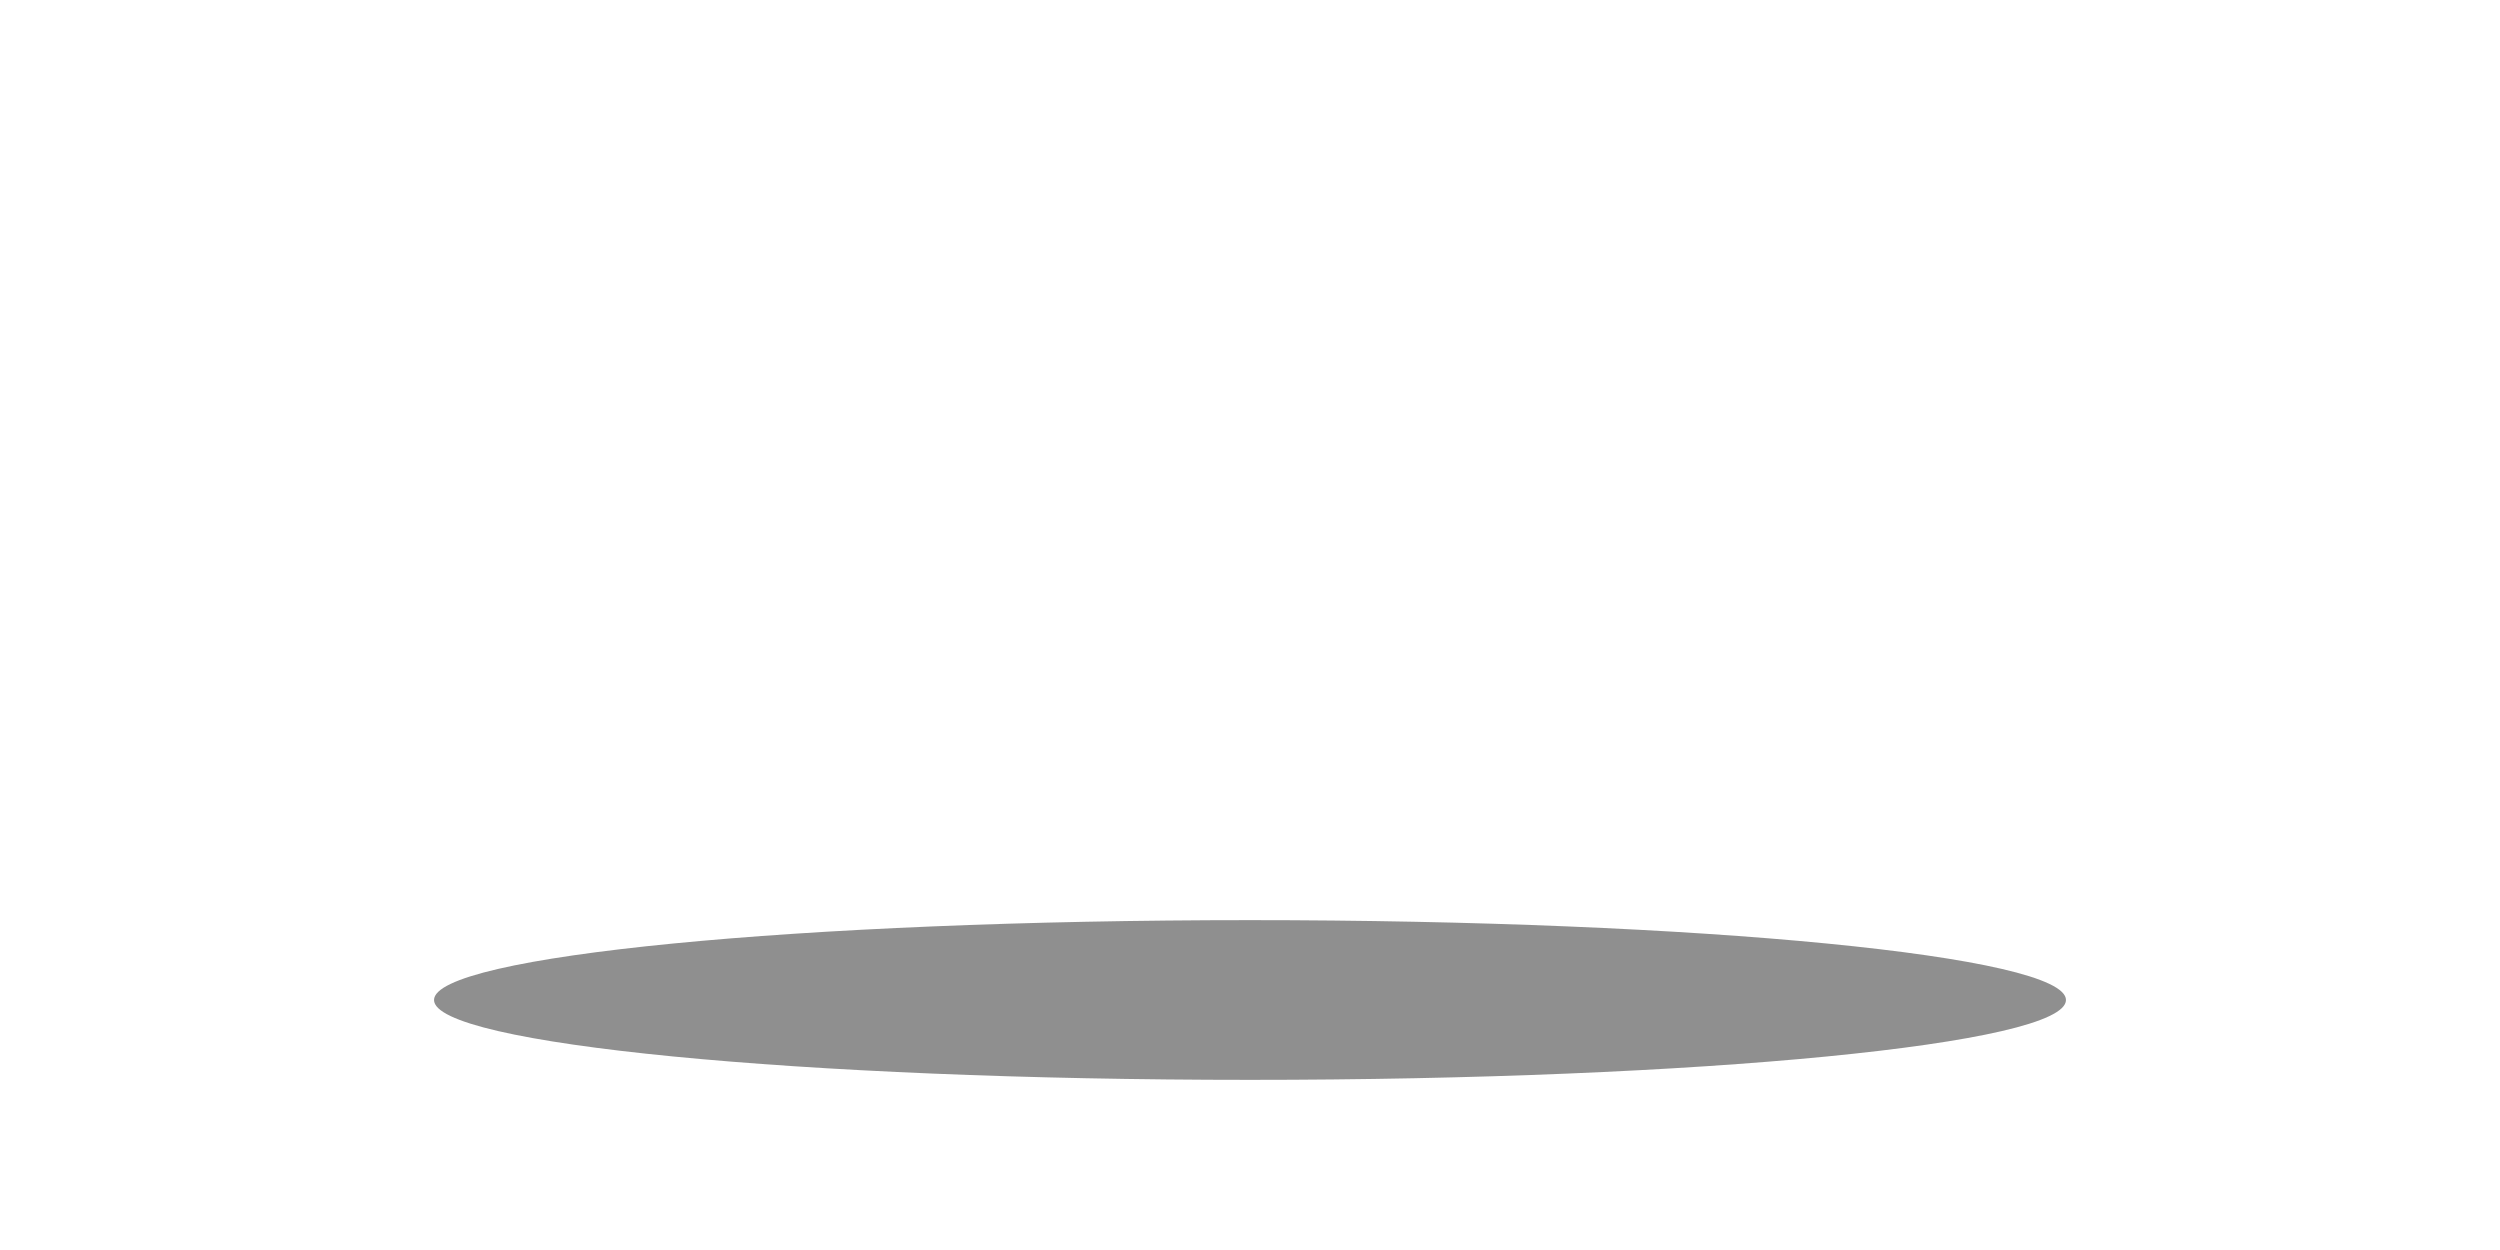
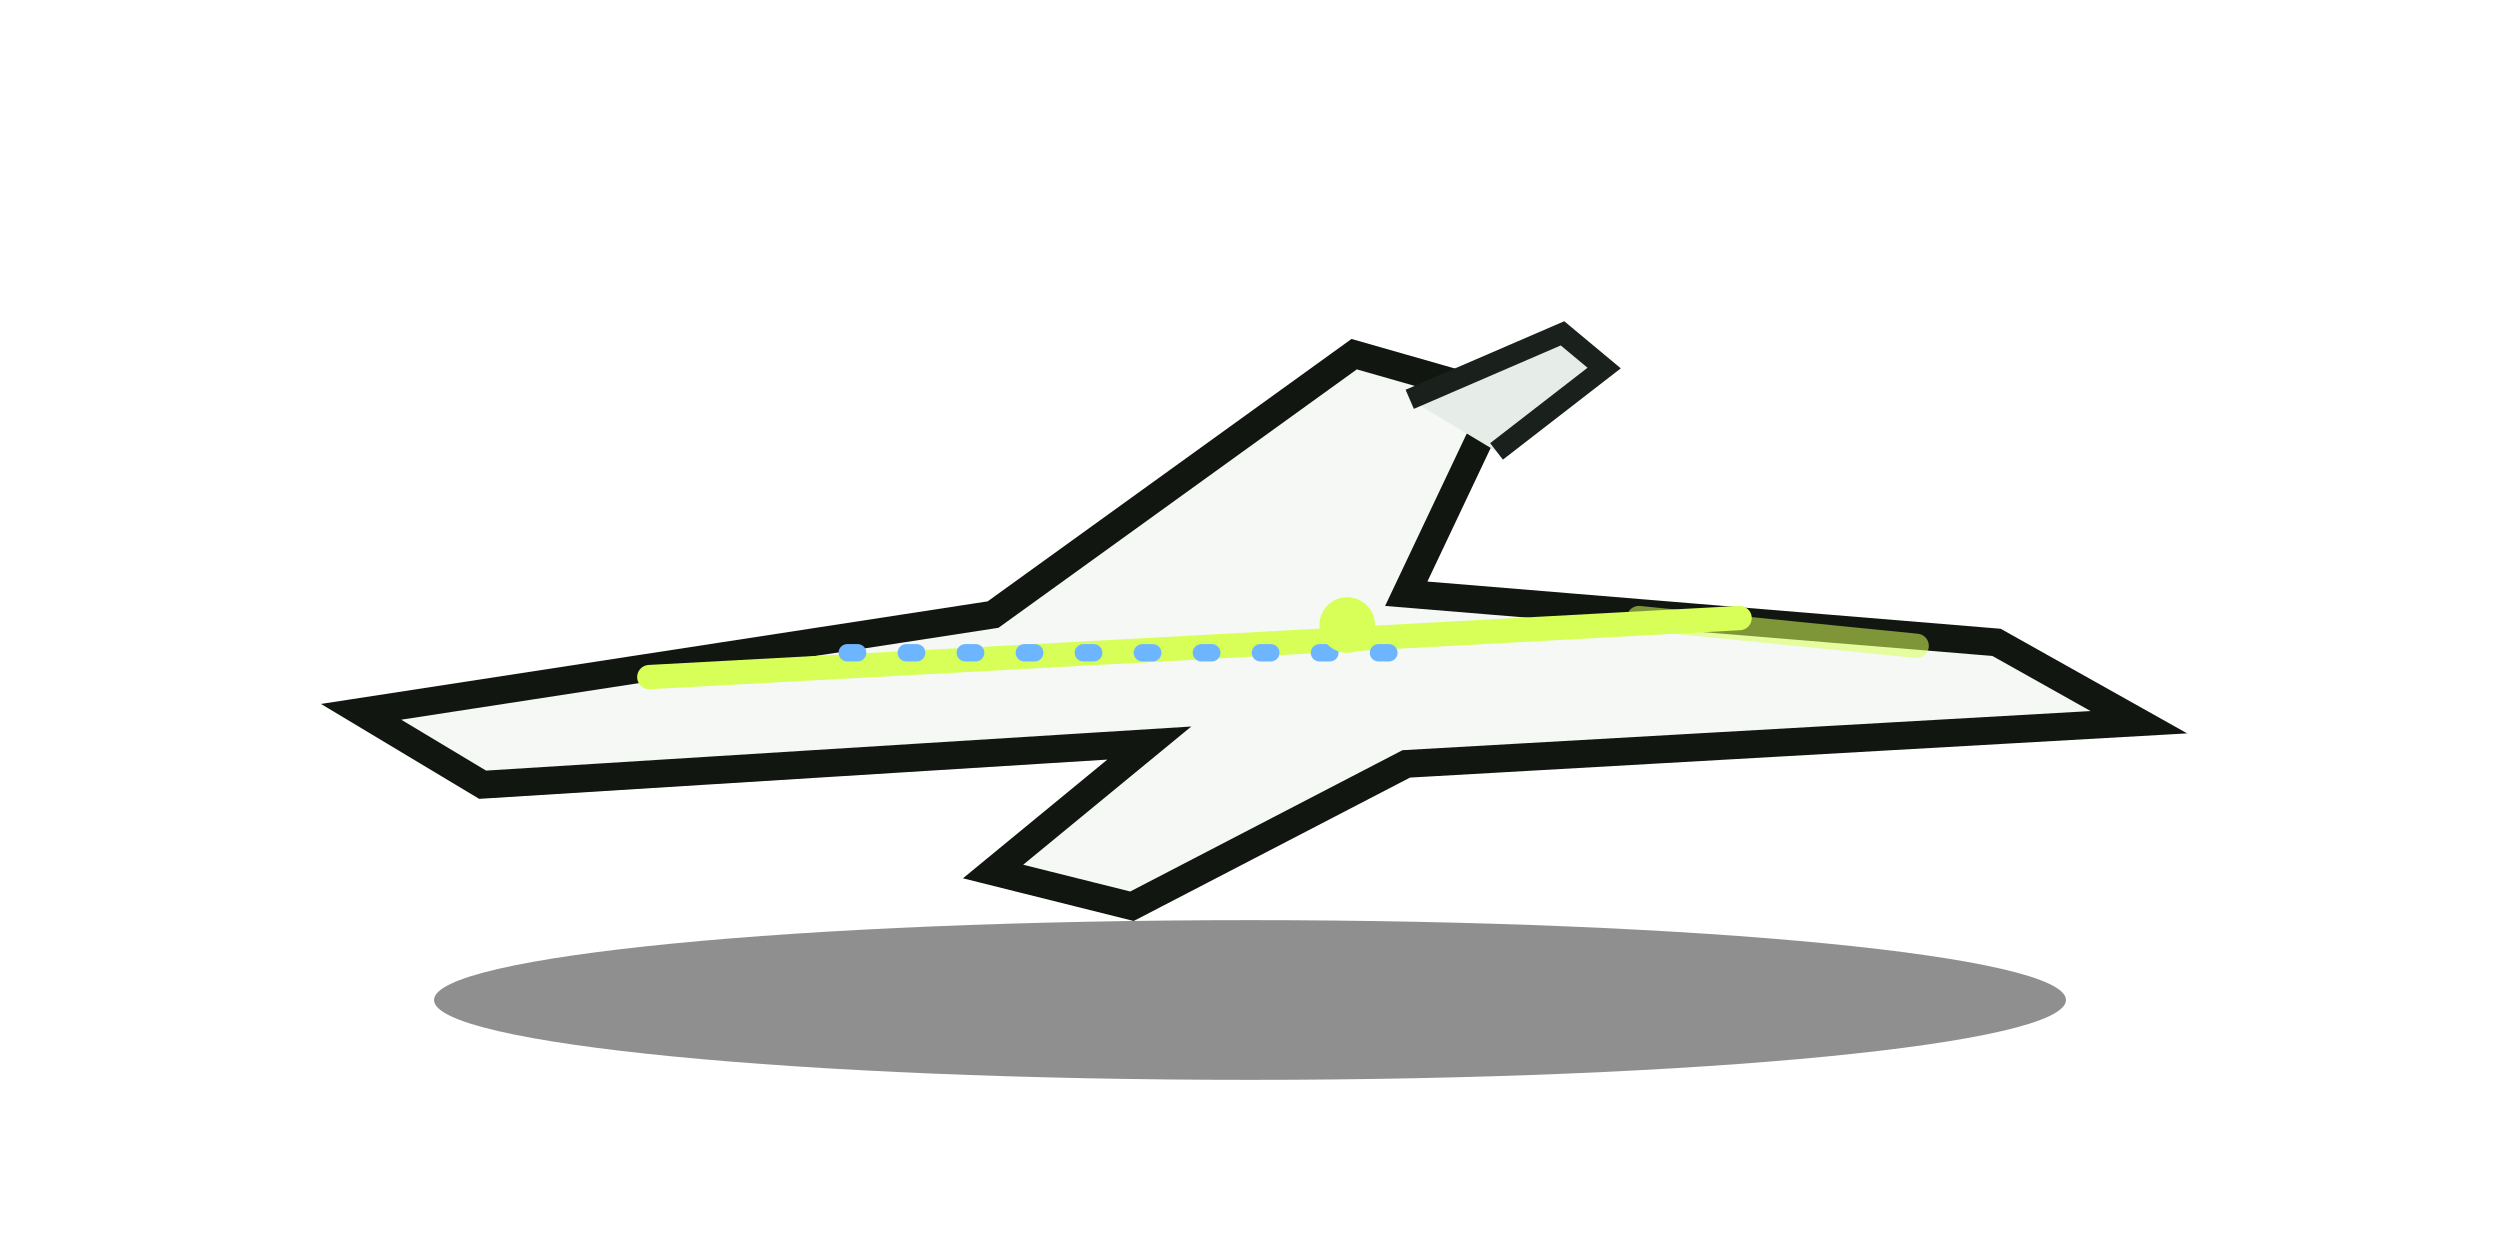
<svg xmlns="http://www.w3.org/2000/svg" width="720" height="360" viewBox="0 0 720 360" fill="none">
  <defs>
    <linearGradient id="a" x1="160" y1="100" x2="540" y2="250">
      <stop stop-color="#F6F8F6" />
      <stop offset=".42" stop-color="#AAB5AE" />
      <stop offset="1" stop-color="#202722" />
    </linearGradient>
    <filter id="s" x="70" y="45" width="590" height="290">
      <feGaussianBlur in="SourceAlpha" stdDeviation="12" />
      <feOffset dy="15" />
      <feColorMatrix values="0 0 0 0 0 0 0 0 0 0 0 0 0 0 0 0 0 0 .58 0" />
      <feBlend in2="SourceGraphic" />
    </filter>
  </defs>
  <ellipse cx="360" cy="288" rx="235" ry="23" fill="#000" fill-opacity=".44" />
-   <g filter="url(#s)">
+   <g>
    <path d="M104 205L286 177L390 102L432 114L405 171L575 185L616 208L405 220L326 261L286 251L331 214L139 226L104 205Z" fill="url(#a)" stroke="#111611" stroke-width="8" />
    <path d="M187 195L501 178" stroke="#D7FF57" stroke-width="7" stroke-linecap="round" />
    <path d="M472 178L552 186" stroke="#D7FF57" stroke-opacity=".55" stroke-width="7" stroke-linecap="round" />
    <path d="M244 188H410" stroke="#6DB6FF" stroke-width="5" stroke-linecap="round" stroke-dasharray="3 14" />
    <path d="M406 115L450 96L462 106L431 130" fill="#E6ECE8" stroke="#1A211C" stroke-width="6" />
    <circle cx="388" cy="180" r="8" fill="#D7FF57" />
  </g>
</svg>
